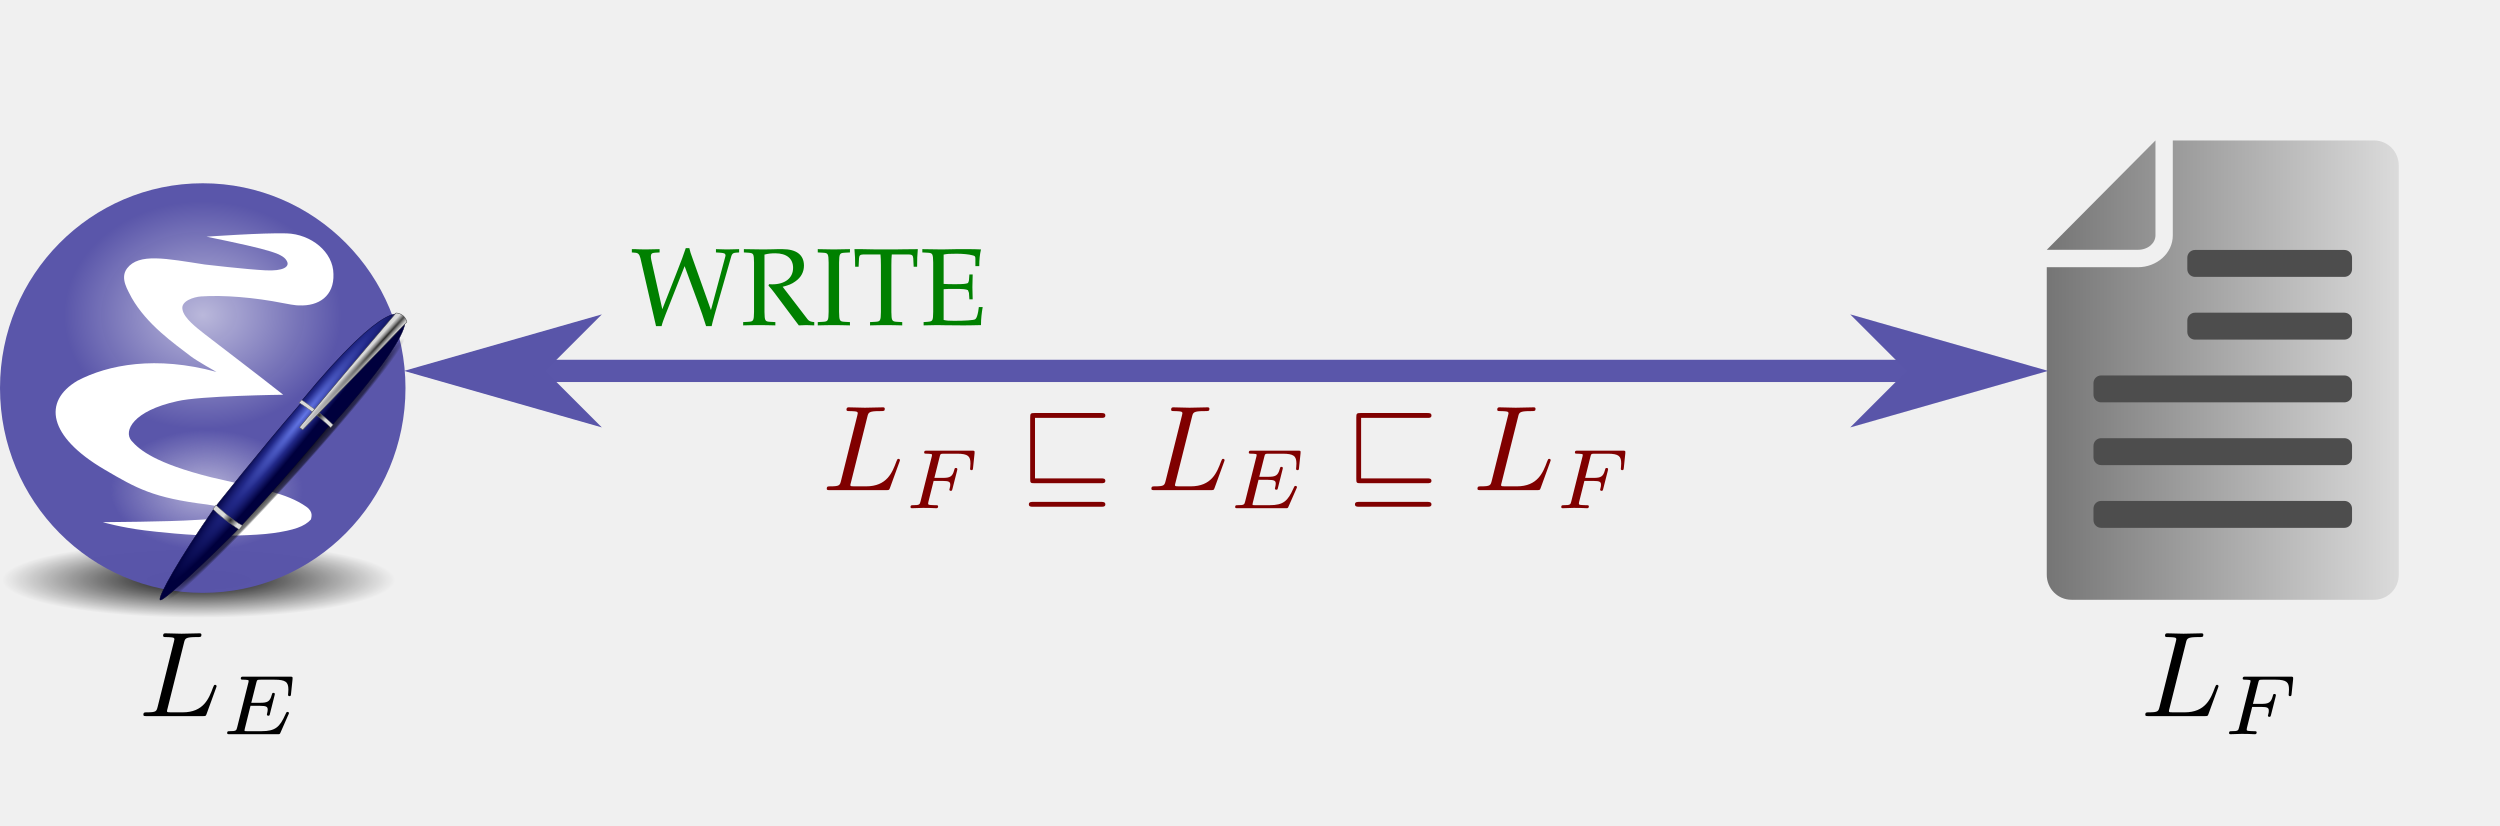
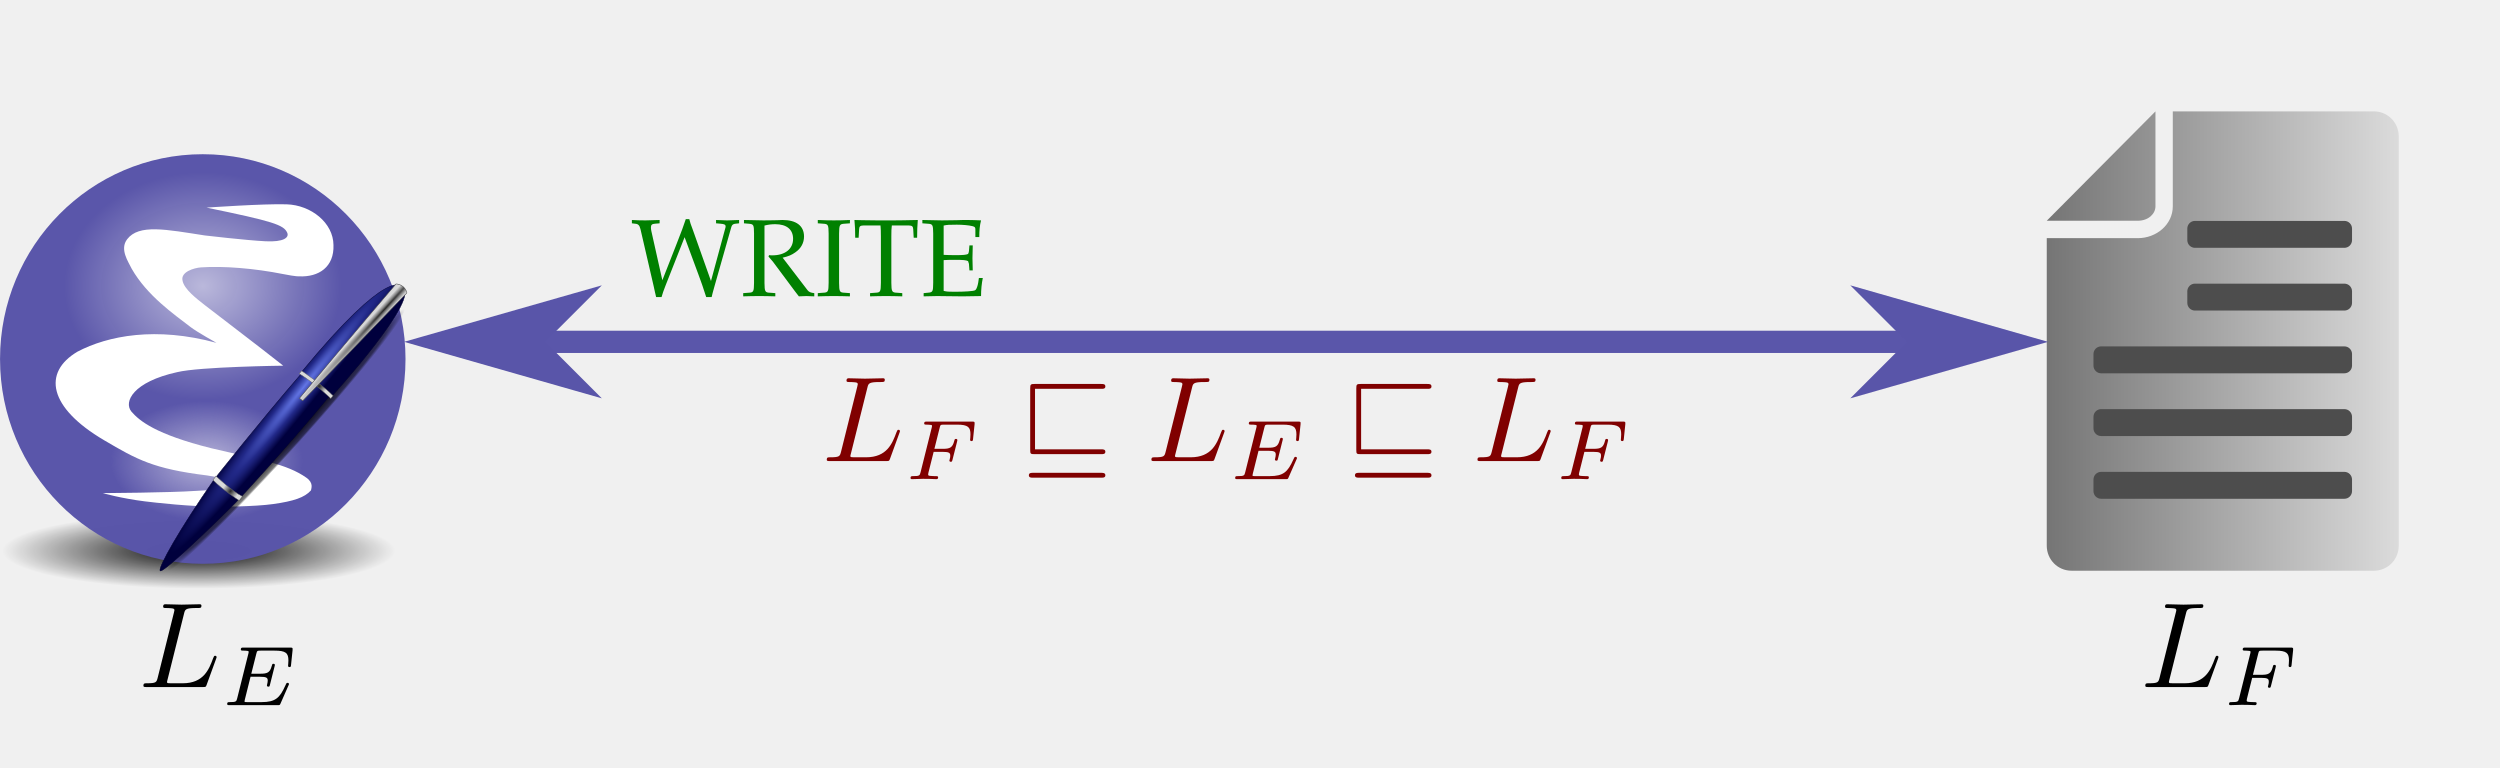
- <svg xmlns="http://www.w3.org/2000/svg" xmlns:xlink="http://www.w3.org/1999/xlink" width="273.115" height="90.21" preserveAspectRatio="xMinYMin meet" viewBox="0 0 273.021 90.198" id="svg2" version="1.1">
+ <svg xmlns="http://www.w3.org/2000/svg" xmlns:xlink="http://www.w3.org/1999/xlink" width="400.12" height="122.875" preserveAspectRatio="xMinYMin meet" viewBox="0 0 399.982 122.859" id="svg2" version="1.1">
  <defs id="defs4">
    <marker orient="auto" refY="0" refX="0" id="Arrow2Mstart" style="overflow:visible">
      <path id="path4274" style="font-size:12px;fill-rule:evenodd;stroke-width:0.625;stroke-linejoin:round" d="M 8.719,4.034 -2.207,0.016 8.719,-4.002 c -1.745,2.372 -1.735,5.617 -6e-7,8.035 z" transform="scale(0.6,0.6)" />
    </marker>
    <marker orient="auto" refY="0" refX="0" id="Arrow1Lstart" style="overflow:visible">
      <path id="path4250" d="M 0,0 5,-5 -12.5,0 5,5 0,0 z" style="fill-rule:evenodd;stroke:#000000;stroke-width:1pt;marker-start:none" transform="matrix(0.8,0,0,0.8,10,0)" />
    </marker>
    <marker orient="auto" refY="0" refX="0" id="Arrow1Mstart" style="overflow:visible">
      <path id="path4256" d="M 0,0 5,-5 -12.5,0 5,5 0,0 z" style="fill-rule:evenodd;stroke:#000000;stroke-width:1pt;marker-start:none" transform="matrix(0.4,0,0,0.4,4,0)" />
    </marker>
    <marker orient="auto" refY="0" refX="0" id="Arrow1Mend" style="overflow:visible">
      <path id="path4259" d="M 0,0 5,-5 -12.5,0 5,5 0,0 z" style="fill-rule:evenodd;stroke:#000000;stroke-width:1pt;marker-start:none" transform="matrix(-0.4,0,0,-0.4,-4,0)" />
    </marker>
    <marker orient="auto" refY="0" refX="0" id="Arrow1Lend" style="overflow:visible">
      <path id="path4253" d="M 0,0 5,-5 -12.5,0 5,5 0,0 z" style="fill-rule:evenodd;stroke:#000000;stroke-width:1pt;marker-start:none" transform="matrix(-0.8,0,0,-0.8,-10,0)" />
    </marker>
    <radialGradient gradientTransform="matrix(-0.1008165,-0.08087232,1.074531,-1.339525,13.84329,784.7929)" gradientUnits="userSpaceOnUse" xlink:href="#linearGradient3294" id="radialGradient3300" fy="356.623" fx="425.51" r="143.342" cy="356.623" cx="425.51" />
    <radialGradient gradientTransform="matrix(-1.249757,1.37983,-0.09628946,-0.07297448,674.3826,-70.59068)" gradientUnits="userSpaceOnUse" xlink:href="#linearGradient3284" id="radialGradient3290" fy="-158.178" fx="284.467" r="110.297" cy="-158.178" cx="284.467" />
    <radialGradient gradientTransform="matrix(-0.1339874,-0.1146812,0.3079048,-0.3597394,444.2359,395.0385)" gradientUnits="userSpaceOnUse" xlink:href="#linearGradient3274" id="radialGradient3280" fy="223.555" fx="510.585" r="132.283" cy="223.555" cx="510.585" />
    <radialGradient gradientTransform="matrix(0.4055116,-0.03344012,0.1034174,4.398869,177.2325,-1191.665)" gradientUnits="userSpaceOnUse" xlink:href="#linearGradient3262" id="radialGradient3268" fy="357.336" fx="354.517" r="33.712" cy="357.336" cx="354.517" />
    <radialGradient gradientTransform="matrix(-0.06556501,-0.05972176,1.687102,-1.85217,171.9077,540.5147)" gradientUnits="userSpaceOnUse" xlink:href="#linearGradient3242" id="radialGradient3248" fy="181.19" fx="418.456" r="63.069" cy="181.19" cx="418.456" />
    <radialGradient gradientTransform="matrix(0.414705,0.3300575,-0.5059004,0.6356454,448.4101,-65.39807)" gradientUnits="userSpaceOnUse" xlink:href="#linearGradient3202" id="radialGradient3238" fy="382.148" fx="283.507" r="17.677" cy="382.148" cx="283.507" />
    <radialGradient gradientTransform="matrix(0.414705,0.3300575,-0.5059004,0.6356454,346.9531,49.47959)" gradientUnits="userSpaceOnUse" xlink:href="#linearGradient3202" id="radialGradient3210" fy="390.452" fx="289.441" r="17.677" cy="390.452" cx="289.441" />
    <radialGradient gradientTransform="matrix(1,0,0,0.9121621,0,32.65495)" gradientUnits="userSpaceOnUse" xlink:href="#linearGradient4966" id="radialGradient4972" fy="371.764" fx="299.701" r="76.696" cy="371.764" cx="299.701" />
    <radialGradient gradientTransform="matrix(1,0,0,0.1854103,0,383.8849)" gradientUnits="userSpaceOnUse" xlink:href="#linearGradient4938" id="radialGradient4944" fy="471.262" fx="233.888" r="170.494" cy="471.262" cx="233.888" />
    <radialGradient gradientTransform="matrix(0.6817439,0,0,0.5905355,-3.852371,-28.93527)" gradientUnits="userSpaceOnUse" xlink:href="#linearGradient4898" id="radialGradient4892" fy="-108.969" fx="20.952" r="266.765" cy="-108.969" cx="20.952" />
    <linearGradient id="linearGradient4876">
      <stop offset="0" style="stop-color:#d3d2e8;stop-opacity:1" id="stop4878" />
      <stop offset="1" style="stop-color:#5955a9;stop-opacity:0.992" id="stop4880" />
    </linearGradient>
    <linearGradient id="linearGradient4898">
      <stop offset="0" style="stop-color:#bab8db;stop-opacity:1" id="stop4900" />
      <stop offset="1" style="stop-color:#5955a9;stop-opacity:0.992" id="stop4902" />
    </linearGradient>
    <linearGradient id="linearGradient4938">
      <stop offset="0" style="stop-color:#000000;stop-opacity:1" id="stop4940" />
      <stop offset="1" style="stop-color:#000000;stop-opacity:0" id="stop4942" />
    </linearGradient>
    <linearGradient id="linearGradient4966">
      <stop offset="0" style="stop-color:#b6b3d8;stop-opacity:1" id="stop4968" />
      <stop offset="1" style="stop-color:#b6b3d8;stop-opacity:0" id="stop4970" />
    </linearGradient>
    <linearGradient id="linearGradient3202">
      <stop offset="0" style="stop-color:#2b2b2b;stop-opacity:1" id="stop3204" />
      <stop offset="0.5" style="stop-color:#828383;stop-opacity:1" id="stop3250" />
      <stop offset="1" style="stop-color:#dadbdb;stop-opacity:1" id="stop3206" />
    </linearGradient>
    <linearGradient id="linearGradient3242">
      <stop offset="0" style="stop-color:#282828;stop-opacity:1" id="stop3244" />
      <stop offset="0.393" style="stop-color:#808080;stop-opacity:1" id="stop3252" />
      <stop offset="1" style="stop-color:#d9d9d9;stop-opacity:1" id="stop3246" />
    </linearGradient>
    <linearGradient id="linearGradient3262">
      <stop offset="0" style="stop-color:#000000;stop-opacity:1" id="stop3264" />
      <stop offset="1" style="stop-color:#000000;stop-opacity:0" id="stop3266" />
    </linearGradient>
    <linearGradient id="linearGradient3274">
      <stop offset="0" style="stop-color:#000000;stop-opacity:1" id="stop3276" />
      <stop offset="1" style="stop-color:#000000;stop-opacity:0" id="stop3278" />
    </linearGradient>
    <linearGradient id="linearGradient3284">
      <stop offset="0" style="stop-color:#000000;stop-opacity:1" id="stop3286" />
      <stop offset="0.848" style="stop-color:#000000;stop-opacity:0.498" id="stop3292" />
      <stop offset="1" style="stop-color:#000000;stop-opacity:0" id="stop3288" />
    </linearGradient>
    <linearGradient id="linearGradient3294">
      <stop offset="0" style="stop-color:#6376e6;stop-opacity:1" id="stop3296" />
      <stop offset="0.501" style="stop-color:#222989;stop-opacity:1" id="stop3302" />
      <stop offset="1" style="stop-color:#00003d;stop-opacity:1" id="stop3298" />
    </linearGradient>
    <linearGradient id="grey_gradient" gradientTransform="scale(0.8774578,1.139656)" x1="26.639" y1="9.859" x2="119.237" y2="9.859" gradientUnits="userSpaceOnUse">
      <stop offset="0" style="stop-color:#dbdbdb;stop-opacity:1" id="stop3630-72-7" />
      <stop offset="1" style="stop-color:#757575;stop-opacity:1" id="stop3632-7-2" />
    </linearGradient>
    <marker orient="auto" refY="0" refX="0" id="Arrow1MendE" style="overflow:visible">
      <path id="path5117" d="M 0,0 5,-5 -12.5,0 5,5 0,0 z" style="fill:#008000;fill-rule:evenodd;stroke:#008000;stroke-width:1pt;marker-start:none" transform="matrix(-0.4,0,0,-0.4,-4,0)" />
    </marker>
    <marker orient="auto" refY="0" refX="0" id="Arrow1MendE2" style="overflow:visible">
      <path id="path5331" d="M 0,0 5,-5 -12.5,0 5,5 0,0 z" style="fill:#5955a9;fill-rule:evenodd;stroke:#5955a9;stroke-width:1pt;marker-start:none" transform="matrix(-0.4,0,0,-0.4,-4,0)" />
    </marker>
    <marker orient="auto" refY="0" refX="0" id="Arrow1Mstartx" style="overflow:visible">
      <path id="path7862" d="M 0,0 5,-5 -12.5,0 5,5 0,0 z" style="fill:#5955a9;fill-rule:evenodd;stroke:#5955a9;stroke-width:1pt;marker-start:none" transform="matrix(0.4,0,0,0.4,4,0)" />
    </marker>
    <marker orient="auto" refY="0" refX="0" id="Arrow1Mstartm" style="overflow:visible">
      <path id="path7865" d="M 0,0 5,-5 -12.5,0 5,5 0,0 z" style="fill:#5955a9;fill-rule:evenodd;stroke:#5955a9;stroke-width:1pt;marker-start:none" transform="matrix(0.4,0,0,0.4,4,0)" />
    </marker>
    <marker orient="auto" refY="0" refX="0" id="Arrow1Mstartx0" style="overflow:visible">
      <path id="path4202" d="M 0,0 5,-5 -12.5,0 5,5 0,0 z" style="fill:#5955a9;fill-rule:evenodd;stroke:#5955a9;stroke-width:1pt;marker-start:none" transform="matrix(0.4,0,0,0.4,4,0)" />
    </marker>
    <marker orient="auto" refY="0" refX="0" id="Arrow1Mendj" style="overflow:visible">
      <path id="path4205" d="M 0,0 5,-5 -12.5,0 5,5 0,0 z" style="fill:#5955a9;fill-rule:evenodd;stroke:#5955a9;stroke-width:1pt;marker-start:none" transform="matrix(-0.4,0,0,-0.4,-4,0)" />
    </marker>
+     <linearGradient xlink:href="#grey_gradient" id="linearGradient3503" gradientUnits="userSpaceOnUse" gradientTransform="scale(0.8774578,1.139656)" x1="26.639" y1="9.859" x2="119.237" y2="9.859" />
  </defs>
-   <g id="layer1" transform="translate(-71.07711,-341.8482)">
-     <g id="g3205" transform="matrix(0.09375,0,0,0.09375,71.00046,361.7996)">
+   <g id="layer1" transform="translate(-71.07214,-309.2047)">
+     <g id="g3205" transform="matrix(0.1373441,0,0,0.1373441,70.96482,333.7841)">
      <path style="fill:url(#radialGradient4944);fill-opacity:1;stroke:#7b0000;stroke-width:0;stroke-miterlimit:4;stroke-opacity:1;stroke-dasharray:none" id="path4912" transform="matrix(1.343465,0,0,1.393443,-81.88687,-193.706)" d="m 404.382,471.262 c 0.019,17.461 -76.319,31.618 -170.494,31.618 -94.175,0 -170.513,-14.157 -170.494,-31.618 -0.019,-17.461 76.319,-31.618 170.494,-31.618 94.175,0 170.513,14.157 170.494,31.618 z" />
      <path style="fill:url(#radialGradient4892);fill-opacity:1;stroke:#7b0000;stroke-width:0;stroke-miterlimit:4;stroke-opacity:1;stroke-dasharray:none" id="path4864" transform="matrix(0.8855031,0,0,0.8392166,227.8022,232.6491)" d="m 277.197,7.985 c 0,157.045 -119.435,284.354 -266.765,284.354 -147.33,0 -266.765,-127.31 -266.765,-284.354 0,-157.045 119.435,-284.354 266.765,-284.354 147.33,0 266.765,127.31 266.765,284.354 z" />
      <path style="fill:url(#radialGradient4972);fill-opacity:1;stroke:#7b0000;stroke-width:0;stroke-miterlimit:4;stroke-opacity:1;stroke-dasharray:none" id="path4946" transform="matrix(1.459459,0,0,1,-195.7411,-13.47368)" d="m 376.398,371.764 c 0.012,38.645 -34.33,69.979 -76.696,69.979 -42.367,0 -76.708,-31.334 -76.696,-69.979 -0.012,-38.645 34.33,-69.979 76.696,-69.979 42.367,0 76.708,31.334 76.696,69.979 l 0,0 z" />
      <path style="fill:#ffffff;fill-opacity:1;fill-rule:evenodd;stroke:#000000;stroke-width:0;stroke-linecap:butt;stroke-linejoin:miter;stroke-miterlimit:4;stroke-opacity:1;stroke-dasharray:none" id="path4839" d="m 120.527,395.602 c 0,0 21.008,6.1 48.972,9.587 11.325,1.412 54.413,6.348 87.449,6.219 0,0 40.236,0.046 62.445,-3.109 23.239,-3.301 36.405,-7.514 43.732,-15.922 0.191,-2.005 3.537,-8.539 -5.497,-14.841 -23.094,-16.111 -52.95,-20.52 -110.941,-34.292 -64.127,-16.123 -83.291,-31.561 -92.865,-42.735 -9.077,-11.198 1.704,-34.454 53.377,-45.862 26.162,-6.367 123.603,-7.536 123.603,-7.536 -27.955,-22.195 -80.438,-61.931 -91.165,-70.381 -9.409,-7.411 -24.57,-18.785 -26.2,-28.948 -2.199,-9.894 13.375,-14.657 21.62,-15.207 26.567,-1.832 62.844,1.283 95.09,7.695 16.209,3.223 19.055,2.748 19.055,2.748 23.085,1.099 41.041,-10.993 40.125,-36.46 -0.183,-25.834 -26.012,-46.549 -54.599,-47.453 -26.92,-0.852 -93.258,3.848 -93.258,3.848 77.318,15.94 89.958,20.008 93.991,29.315 2.382,5.497 -3.979,10.962 -25.284,9.894 -23.195,-1.162 -70.722,-6.779 -70.722,-6.779 -45.255,-6.962 -76.768,-13.558 -90.51,4.397 -8.977,11.73 1.283,26.017 5.313,34.445 17.955,31.33 49.004,52.825 68.707,67.974 7.413,5.7 30.048,18.322 30.048,18.322 -70.356,-19.238 -126.42,-8.428 -161.965,10.26 -40.858,24.185 -33.869,64.997 30.964,103.152 38.293,22.536 57.359,33.362 120.055,41.059 36.647,5.843 42.108,8.234 41.829,11.285 -0.392,4.295 -43.376,5.922 -55.19,6.737 -30.057,2.073 -107.789,2.591 -108.178,2.591 z" />
      <rect style="fill:none;display:none" id="rect4772" y="0.201" x="0.171" height="512" width="512" />
      <g style="display:none" id="g4788">
        <g style="display:inline" id="g4790" />
      </g>
      <g style="display:none" id="g4806">
        <g style="display:inline" id="g4808">
          <path style="fill:#050505;display:none" id="path4810" d="m 349.098,256.651 c -0.265,-0.254 37.637,27.605 39.421,25.012 6.362,-9.252 82.046,-93.137 84.784,-116.236 0.242,-2.003 -0.516,-4.096 -0.516,-4.096 0,0 -1.19,-0.144 -6.325,-4.314 -2.692,-2.192 -5.483,-4.581 -5.483,-4.581 -16.054,0.998 -57.885,41.559 -111.062,103.568" />
        </g>
      </g>
      <g style="stroke:none" id="g4796">
        <g style="stroke:none" id="g4800" />
      </g>
      <g id="g4820">
        <path style="fill:#4d4d4d" id="path4824" d="m 279.476,404.243 c -0.007,-0.004 -7.446,-4.112 -16.804,-11.401 l 0,0 c -8.082,-6.285 -13.538,-12.214 -13.544,-12.22 l 0,0 -0.122,-0.133 3.646,-4.669 0.157,-0.205 0.169,0.197 c 0.017,0.01 5.4,6.295 13.725,12.78 l 0,0 c 7.913,6.157 16.594,10.586 16.612,10.595 l 0,0 0.229,0.117 -3.911,5.026 -0.157,-0.087 0,0 z m -16.542,-11.737 c 8.545,6.656 15.469,10.644 16.589,11.275 l 0,0 3.372,-4.334 c -1.423,-0.743 -9.253,-4.919 -16.453,-10.521 l 0,0 c -7.504,-5.845 -12.637,-11.533 -13.614,-12.645 l 0,0 -3.264,4.184 c 0.849,0.905 6.01,6.32 13.37,12.041 l 0,0 z" />
      </g>
      <g id="g4774" />
      <rect style="fill:url(#radialGradient3290);fill-opacity:1;stroke:#4a4a4a;stroke-width:0;stroke-miterlimit:4;stroke-opacity:1;stroke-dasharray:none" id="rect3282" y="112.053" x="129.889" height="389.888" width="378.895" />
      <path style="fill:url(#radialGradient3300);fill-opacity:1;fill-rule:evenodd;stroke:#000030;stroke-width:0.5;stroke-linecap:butt;stroke-linejoin:miter;stroke-miterlimit:4;stroke-opacity:1;stroke-dasharray:none" id="path3254" d="m 279.419,402.429 c 0,0 53.227,-57.104 105.326,-119.984 l 2.276,0.703 c 0,0 108.049,-118.413 81.619,-128 0,0 -13.215,-26.17 -116.858,99.757 l -0.199,1.89 c -47.82,55.149 -100.953,122.39 -100.953,122.39 -41.041,58.996 -65.409,102.602 -63.393,106.816 2.74,5.728 92.342,-82.998 92.183,-83.572 z" />
      <path style="fill:url(#radialGradient3210);fill-opacity:1;fill-rule:evenodd;stroke:#606060;stroke-width:0.5;stroke-linecap:butt;stroke-linejoin:miter;stroke-miterlimit:4;stroke-opacity:1;stroke-dasharray:none" id="path2430" d="m 248.889,380.284 c 11.634,11.909 30.597,24.002 30.597,24.002 l 3.756,-4.764 c -12.868,-6.725 -30.781,-23.818 -30.781,-23.818 l -3.573,4.58 z" />
      <path style="fill:url(#radialGradient3238);fill-opacity:1;fill-rule:evenodd;stroke:#606060;stroke-width:0.5;stroke-linecap:butt;stroke-linejoin:miter;stroke-miterlimit:4;stroke-opacity:1;stroke-dasharray:none" id="path3236" d="m 349.522,256.429 c 20.52,13.1 36.644,28.948 36.644,28.948 l 2.748,-3.206 C 377.969,270.59 352.228,253.071 352.228,253.071 l -2.706,3.358 z" />
      <path style="fill:url(#radialGradient3248);fill-opacity:1;fill-rule:evenodd;stroke:#4a4a4a;stroke-width:0.6;stroke-linecap:butt;stroke-linejoin:miter;stroke-miterlimit:4;stroke-opacity:1;stroke-dasharray:none" id="path3240" d="m 462.247,151.811 c 10.81,0.916 12.642,10.443 12.642,10.443 -49.286,51.301 -121.474,125.871 -121.474,125.871 l -3.664,-3.115 C 413.327,208.792 462.247,151.811 462.247,151.811" />
    </g>
-     <g id="g3298" transform="matrix(-0.4732143,0,0,0.4754464,344.1579,351.847)">
+     <g id="g3298" transform="matrix(-0.6932605,0,0,0.6965306,471.1413,319.2034)">
      <rect style="opacity:0;color:#000000;fill:url(#linearGradient2855-7);fill-opacity:1;fill-rule:nonzero;stroke:none;stroke-width:0.964;marker:none;visibility:visible;display:inline;overflow:visible;enable-background:accumulate" id="rect3872" y="0" x="0" ry="0" rx="0" height="128" width="128" />
-       <path style="color:#000000;fill:url(#grey_gradient);fill-opacity:1;fill-rule:nonzero;stroke:none;stroke-width:0.964;marker:none;visibility:visible;display:inline;overflow:visible;enable-background:accumulate" id="rect3034" d="m 29.094,11.236 c -3.184,0 -5.719,2.566 -5.719,5.75 l 0,94.029 c 0,3.184 2.535,5.75 5.719,5.75 l 69.812,0 c 3.184,0 5.719,-2.566 5.719,-5.75 l 0,-70.654 -21.031,0 c -4.306,0 -8.062,-3.141 -8.062,-7.312 l 0,-21.812 z m 50.438,0 0,21.812 c 0,1.714 1.632,3.312 4.062,3.312 l 21.031,0 z" />
+       <path style="color:#000000;fill:url(#linearGradient3503);fill-opacity:1;fill-rule:nonzero;stroke:none;stroke-width:0.964;marker:none;visibility:visible;display:inline;overflow:visible;enable-background:accumulate" id="rect3034" d="m 29.094,11.236 c -3.184,0 -5.719,2.566 -5.719,5.75 l 0,94.029 c 0,3.184 2.535,5.75 5.719,5.75 l 69.812,0 c 3.184,0 5.719,-2.566 5.719,-5.75 l 0,-70.654 -21.031,0 c -4.306,0 -8.062,-3.141 -8.062,-7.312 l 0,-21.812 z m 50.438,0 0,21.812 c 0,1.714 1.632,3.312 4.062,3.312 l 21.031,0 z" />
      <rect style="color:#000000;fill:#4d4d4d;fill-opacity:1;fill-rule:nonzero;stroke:none;stroke-width:0.964;marker:none;visibility:visible;display:inline;overflow:visible;enable-background:accumulate" id="rect2987" y="36.397" x="34.157" ry="1.767" rx="1.767" height="6.185" width="38.026" />
      <rect style="color:#000000;fill:#4d4d4d;fill-opacity:1;fill-rule:nonzero;stroke:none;stroke-width:0.964;marker:none;visibility:visible;display:inline;overflow:visible;enable-background:accumulate" id="rect2999" y="65.226" x="34.157" ry="1.767" rx="1.767" height="6.185" width="59.686" />
      <rect style="color:#000000;fill:#4d4d4d;fill-opacity:1;fill-rule:nonzero;stroke:none;stroke-width:0.964;marker:none;visibility:visible;display:inline;overflow:visible;enable-background:accumulate" id="rect3001" y="50.811" x="34.157" ry="1.767" rx="1.767" height="6.185" width="38.026" />
      <rect style="color:#000000;fill:#4d4d4d;fill-opacity:1;fill-rule:nonzero;stroke:none;stroke-width:0.964;marker:none;visibility:visible;display:inline;overflow:visible;enable-background:accumulate" id="rect3003" y="79.64" x="34.157" ry="1.767" rx="1.767" height="6.185" width="59.686" />
      <rect style="color:#000000;fill:#4d4d4d;fill-opacity:1;fill-rule:nonzero;stroke:none;stroke-width:0.964;marker:none;visibility:visible;display:inline;overflow:visible;enable-background:accumulate" id="rect3005" y="94.054" x="34.157" ry="1.767" rx="1.767" height="6.185" width="59.686" />
    </g>
-     <path style="fill:#5955a9;fill-opacity:0.992;stroke:#5955a9;stroke-width:2.432;stroke-linecap:butt;stroke-linejoin:miter;stroke-miterlimit:4;stroke-opacity:0.992;stroke-dasharray:none;marker-start:url(#Arrow1Mstartx0);marker-mid:none;marker-end:url(#Arrow1Mendj)" d="m 120,382.362 170,0" id="path4691" />
-     <g id="g3215" transform="matrix(0.25,0,0,0.25,11.6737,330.6994)">
+     <path style="fill:#5955a9;fill-opacity:0.992;stroke:#5955a9;stroke-width:3.562;stroke-linecap:butt;stroke-linejoin:miter;stroke-miterlimit:4;stroke-opacity:0.992;stroke-dasharray:none;marker-start:url(#Arrow1Mstartx0);marker-mid:none;marker-end:url(#Arrow1Mendj)" d="m 142.749,363.908 249.051,0" id="path4691" />
+     <g id="g3215" transform="matrix(0.3662508,0,0,0.3662508,-15.94908,288.2222)">
      <g word-spacing="normal" letter-spacing="normal" font-size-adjust="none" font-stretch="normal" font-weight="normal" font-variant="normal" font-style="normal" stroke-miterlimit="10.433" xml:space="preserve" transform="matrix(1.062992,0,0,-1.062992,-186.0236,789.2717)" id="content" style="font-style:normal;font-variant:normal;font-weight:normal;font-stretch:normal;letter-spacing:normal;word-spacing:normal;text-anchor:start;fill:none;stroke:#000000;stroke-linecap:butt;stroke-linejoin:miter;stroke-miterlimit:10.433;stroke-opacity:1;stroke-dasharray:none;stroke-dashoffset:0">
        <path id="path3218" d="m 474.16,436.34 0.04,0.16 0.04,0.16 0.04,0.15 0.04,0.15 0.04,0.13 0.05,0.13 0.05,0.13 0.05,0.11 0.06,0.12 0.06,0.1 0.08,0.1 0.08,0.09 0.09,0.09 0.1,0.08 0.11,0.08 0.12,0.07 0.13,0.06 0.15,0.06 0.16,0.06 0.18,0.05 0.09,0.02 0.1,0.02 0.1,0.02 0.11,0.02 0.11,0.02 0.11,0.02 0.12,0.02 0.13,0.01 0.13,0.01 0.14,0.02 0.14,0.01 0.14,0.01 0.15,0.01 0.16,0.01 0.16,0.01 0.17,0.01 0.17,0 0.18,0.01 0.18,0 0.19,0.01 0.2,0 0.2,0 0.21,0 0.22,0 c 1.49,0 1.89,0 1.89,0.96 0,0.59 -0.54,0.59 -0.79,0.59 -1.66,0 -5.74,-0.16 -7.38,-0.16 -1.5,0 -5.14,0.16 -6.62,0.16 -0.36,0 -0.96,0 -0.96,-1 0,-0.55 0.46,-0.55 1.39,-0.55 0.11,0 1.05,0 1.91,-0.09 0.89,-0.11 1.34,-0.16 1.34,-0.8 0,-0.2 -0.06,-0.36 -0.2,-0.95 l -6.67,-26.75 c -0.5,-1.95 -0.61,-2.34 -4.55,-2.34 -0.84,0 -1.34,0 -1.34,-1 0,-0.55 0.45,-0.55 1.34,-0.55 h 23.08 c 1.19,0 1.23,0 1.55,0.84 l 3.92,10.77 c 0.2,0.55 0.2,0.64 0.2,0.7 0,0.19 -0.14,0.55 -0.59,0.55 -0.46,0 -0.5,-0.25 -0.85,-1.05 -1.7,-4.59 -3.89,-10.26 -12.51,-10.26 h -4.67 c -0.71,0 -0.8,0 -1.1,0.04 -0.5,0.05 -0.65,0.1 -0.65,0.5 0,0.14 0,0.25 0.25,1.14 z" style="fill:#000000;stroke-width:0" />
        <path id="path3220" d="m 517.07,406.81 0.01,0.02 0.01,0.02 0.01,0.02 0.01,0.02 0.01,0.02 0.01,0.02 0.01,0.02 0.01,0.01 0,0.02 0.01,0.02 0.02,0.03 0.01,0.03 0.01,0.03 0.01,0.03 0.01,0.03 0.01,0.02 0.01,0.03 0.01,0.02 0,0.02 0.01,0.02 0.01,0.02 0,0.02 0,0.01 0.01,0.02 0,0.01 0,0.01 0.01,0.02 0,0.01 0,0.01 0,0.01 0,0 0,0.01 0,0.01 0,0 0,0.01 0,0 0,0 c 0,0.22 -0.14,0.5 -0.59,0.5 -0.08,0 -0.25,0 -0.39,-0.14 -0.06,-0.08 -0.11,-0.11 -0.52,-1.01 -2.26,-5.02 -4.04,-6.77 -9.73,-6.77 h -5.92 c -1.08,0 -1.11,0.05 -1.11,0.36 0,0.03 0,0.2 0.14,0.72 l 2.33,9.34 h 3.9 c 2.75,0 3.17,-0.45 3.17,-1.61 0,-0.37 -0.11,-0.96 -0.25,-1.56 -0.09,-0.31 -0.09,-0.34 -0.09,-0.42 0,-0.06 0.03,-0.48 0.59,-0.48 0.49,0 0.52,0.17 0.66,0.76 l 1.92,7.64 c 0.1,0.41 0.1,0.49 0.1,0.52 0,0.34 -0.27,0.48 -0.6,0.48 -0.45,0 -0.48,-0.17 -0.69,-0.9 -0.73,-2.72 -1.78,-3.18 -4.73,-3.18 h -3.67 l 2.09,8.3 c 0.28,1.08 0.31,1.19 1.78,1.19 h 5.68 c 4.57,0 5.71,-0.94 5.71,-4.05 0,-0.91 -0.14,-1.95 -0.14,-2.12 0,-0.29 0.11,-0.6 0.6,-0.6 0.53,0 0.56,0.31 0.62,0.91 l 0.63,6.06 c 0.11,1.05 -0.13,1.05 -1,1.05 h -19.17 c -0.69,0 -1.11,0 -1.11,-0.77 0,-0.48 0.37,-0.48 1.15,-0.48 0.55,0 0.69,0 1.31,-0.08 0.71,-0.06 0.77,-0.13 0.77,-0.48 0,-0.24 -0.09,-0.6 -0.14,-0.77 l -4.56,-18.22 c -0.35,-1.36 -0.38,-1.61 -3.1,-1.61 -0.62,0 -1.04,0 -1.04,-0.76 0,-0.49 0.42,-0.49 1.04,-0.49 h 19.69 c 0.86,0 0.91,0 1.19,0.63 z" style="fill:#000000;stroke-width:0" />
      </g>
    </g>
    <flowRoot xml:space="preserve" id="flowRoot3342" style="font-size:12px;font-style:normal;font-variant:normal;font-weight:500;font-stretch:normal;text-align:center;line-height:125%;letter-spacing:0px;word-spacing:0px;text-anchor:middle;fill:#000000;fill-opacity:1;stroke:none;font-family:URW Palladio L;-inkscape-font-specification:URW Palladio L Medium">
      <flowRegion id="flowRegion3344">
        <rect id="rect3346" width="56.922" height="24.749" x="6.718" y="132.447" />
      </flowRegion>
      <flowPara id="flowPara3348" />
    </flowRoot>
-     <g transform="matrix(0.25,0,0,0.25,230.3458,330.6994)" id="g3474">
+     <g transform="matrix(0.3662508,0,0,0.3662508,304.4063,288.2222)" id="g3474">
      <g style="font-style:normal;font-variant:normal;font-weight:normal;font-stretch:normal;letter-spacing:normal;word-spacing:normal;text-anchor:start;fill:none;stroke:#000000;stroke-linecap:butt;stroke-linejoin:miter;stroke-miterlimit:10.433;stroke-opacity:1;stroke-dasharray:none;stroke-dashoffset:0" id="g3476" transform="matrix(1.062992,0,0,-1.062992,-186.0236,789.2717)" xml:space="preserve" stroke-miterlimit="10.433" font-style="normal" font-variant="normal" font-weight="normal" font-stretch="normal" font-size-adjust="none" letter-spacing="normal" word-spacing="normal">
        <path style="fill:#000000;stroke-width:0" d="m 474.16,436.34 0.04,0.16 0.04,0.16 0.04,0.15 0.04,0.15 0.04,0.13 0.05,0.13 0.05,0.13 0.05,0.11 0.06,0.12 0.06,0.1 0.08,0.1 0.08,0.09 0.09,0.09 0.1,0.08 0.11,0.08 0.12,0.07 0.13,0.06 0.15,0.06 0.16,0.06 0.18,0.05 0.09,0.02 0.1,0.02 0.1,0.02 0.11,0.02 0.11,0.02 0.11,0.02 0.12,0.02 0.13,0.01 0.13,0.01 0.14,0.02 0.14,0.01 0.14,0.01 0.15,0.01 0.16,0.01 0.16,0.01 0.17,0.01 0.17,0 0.18,0.01 0.18,0 0.19,0.01 0.2,0 0.2,0 0.21,0 0.22,0 c 1.49,0 1.89,0 1.89,0.96 0,0.59 -0.54,0.59 -0.79,0.59 -1.66,0 -5.74,-0.16 -7.38,-0.16 -1.5,0 -5.14,0.16 -6.62,0.16 -0.36,0 -0.96,0 -0.96,-1 0,-0.55 0.46,-0.55 1.39,-0.55 0.11,0 1.05,0 1.91,-0.09 0.89,-0.11 1.34,-0.16 1.34,-0.8 0,-0.2 -0.06,-0.36 -0.2,-0.95 l -6.67,-26.75 c -0.5,-1.95 -0.61,-2.34 -4.55,-2.34 -0.84,0 -1.34,0 -1.34,-1 0,-0.55 0.45,-0.55 1.34,-0.55 h 23.08 c 1.19,0 1.23,0 1.55,0.84 l 3.92,10.77 c 0.2,0.55 0.2,0.64 0.2,0.7 0,0.19 -0.14,0.55 -0.59,0.55 -0.46,0 -0.5,-0.25 -0.85,-1.05 -1.7,-4.59 -3.89,-10.26 -12.51,-10.26 h -4.67 c -0.71,0 -0.8,0 -1.1,0.04 -0.5,0.05 -0.65,0.1 -0.65,0.5 0,0.14 0,0.25 0.25,1.14 z" id="path3478" />
        <path style="fill:#000000;stroke-width:0" d="m 501.4,409.98 h 3.72 c 2.66,0 3.11,-0.42 3.11,-1.56 0,-0.53 0,-0.6 -0.25,-1.58 -0.06,-0.2 -0.11,-0.31 -0.11,-0.41 0,-0.36 0.25,-0.53 0.59,-0.53 0.46,0 0.5,0.17 0.68,0.8 l 1.87,7.39 c 0.03,0.11 0.14,0.62 0.14,0.7 0,0.35 -0.25,0.52 -0.59,0.52 -0.49,0 -0.52,-0.2 -0.69,-0.83 -0.7,-2.72 -1.72,-3.25 -4.67,-3.25 h -3.49 l 2.19,8.75 c 0.28,1.08 0.31,1.19 1.78,1.19 h 5.33 c 4.64,0 5.52,-1.11 5.52,-4.02 0,-1.14 -0.14,-1.87 -0.14,-2.15 0,-0.29 0.09,-0.6 0.59,-0.6 0.52,0 0.55,0.31 0.62,0.91 l 0.63,6.06 c 0.09,1.05 -0.14,1.05 -1.01,1.05 h -18.61 c -0.66,0 -1.11,0 -1.11,-0.77 0,-0.48 0.42,-0.48 1.11,-0.48 0.04,0 0.7,0 1.32,-0.08 0.74,-0.06 0.8,-0.13 0.8,-0.48 0,-0.24 -0.09,-0.6 -0.14,-0.77 l -4.56,-18.22 c -0.35,-1.36 -0.38,-1.61 -3.1,-1.61 -0.59,0 -1.04,0 -1.04,-0.73 0,-0.35 0.23,-0.52 0.56,-0.52 1,0 3.58,0.14 4.59,0.14 l 2.69,-0.03 c 0.91,0 1.88,-0.11 2.75,-0.11 0.23,0 0.77,0 0.77,0.77 0,0.48 -0.43,0.48 -1.22,0.48 -0.08,0 -0.94,0 -1.82,0.08 -0.73,0.06 -1.07,0.09 -1.07,0.59 0,0.14 0,0.24 0.09,0.63 z" id="path3480" />
      </g>
    </g>
-     <text id="text3105" y="377.362" x="140" style="font-size:12px;font-style:normal;font-variant:normal;font-weight:500;font-stretch:normal;text-align:start;line-height:125%;letter-spacing:0px;word-spacing:0px;text-anchor:start;fill:#008000;fill-opacity:1;stroke:none;font-family:URW Palladio L;-inkscape-font-specification:URW Palladio L Medium" xml:space="preserve">
-       <tspan y="377.362" x="140" id="tspan3107">WRITE</tspan>
+     <text id="text3105" y="356.583" x="172.049" style="font-size:17.58px;font-style:normal;font-variant:normal;font-weight:500;font-stretch:normal;text-align:start;line-height:125%;letter-spacing:0px;word-spacing:0px;text-anchor:start;fill:#008000;fill-opacity:1;stroke:none;font-family:URW Palladio L;-inkscape-font-specification:URW Palladio L Medium" xml:space="preserve">
+       <tspan y="356.583" x="172.049" id="tspan3107">WRITE</tspan>
    </text>
-     <g id="g3271" transform="matrix(0.25,0,0,0.25,86.3185,306.014)" style="fill:#800000;fill-opacity:1">
+     <g id="g3271" transform="matrix(0.3662508,0,0,0.3662508,93.4058,252.0579)" style="fill:#800000;fill-opacity:1">
      <g word-spacing="normal" letter-spacing="normal" font-size-adjust="none" font-stretch="normal" font-weight="normal" font-variant="normal" font-style="normal" stroke-miterlimit="10.433" xml:space="preserve" transform="matrix(1.062992,0,0,-1.062992,-186.0236,789.2717)" id="g3273" style="font-style:normal;font-variant:normal;font-weight:normal;font-stretch:normal;letter-spacing:normal;word-spacing:normal;text-anchor:start;fill:#800000;fill-opacity:1;stroke:#000000;stroke-linecap:butt;stroke-linejoin:miter;stroke-miterlimit:10.433;stroke-opacity:1;stroke-dasharray:none;stroke-dashoffset:0">
        <path id="path3275" d="m 474.16,436.34 0.04,0.16 0.04,0.16 0.04,0.15 0.04,0.15 0.04,0.13 0.05,0.13 0.05,0.13 0.05,0.11 0.06,0.12 0.06,0.1 0.08,0.1 0.08,0.09 0.09,0.09 0.1,0.08 0.11,0.08 0.12,0.07 0.13,0.06 0.15,0.06 0.16,0.06 0.18,0.05 0.09,0.02 0.1,0.02 0.1,0.02 0.11,0.02 0.11,0.02 0.11,0.02 0.12,0.02 0.13,0.01 0.13,0.01 0.14,0.02 0.14,0.01 0.14,0.01 0.15,0.01 0.16,0.01 0.16,0.01 0.17,0.01 0.17,0 0.18,0.01 0.18,0 0.19,0.01 0.2,0 0.2,0 0.21,0 0.22,0 c 1.49,0 1.89,0 1.89,0.96 0,0.59 -0.54,0.59 -0.79,0.59 -1.66,0 -5.74,-0.16 -7.38,-0.16 -1.5,0 -5.14,0.16 -6.62,0.16 -0.36,0 -0.96,0 -0.96,-1 0,-0.55 0.46,-0.55 1.39,-0.55 0.11,0 1.05,0 1.91,-0.09 0.89,-0.11 1.34,-0.16 1.34,-0.8 0,-0.2 -0.06,-0.36 -0.2,-0.95 l -6.67,-26.75 c -0.5,-1.95 -0.61,-2.34 -4.55,-2.34 -0.84,0 -1.34,0 -1.34,-1 0,-0.55 0.45,-0.55 1.34,-0.55 h 23.08 c 1.19,0 1.23,0 1.55,0.84 l 3.92,10.77 c 0.2,0.55 0.2,0.64 0.2,0.7 0,0.19 -0.14,0.55 -0.59,0.55 -0.46,0 -0.5,-0.25 -0.85,-1.05 -1.7,-4.59 -3.89,-10.26 -12.51,-10.26 h -4.67 c -0.71,0 -0.8,0 -1.1,0.04 -0.5,0.05 -0.65,0.1 -0.65,0.5 0,0.14 0,0.25 0.25,1.14 z" style="fill:#800000;fill-opacity:1;stroke-width:0" />
        <path id="path3277" d="m 501.4,409.98 h 3.72 c 2.66,0 3.11,-0.42 3.11,-1.56 0,-0.53 0,-0.6 -0.25,-1.58 -0.06,-0.2 -0.11,-0.31 -0.11,-0.41 0,-0.36 0.25,-0.53 0.59,-0.53 0.46,0 0.5,0.17 0.68,0.8 l 1.87,7.39 c 0.03,0.11 0.14,0.62 0.14,0.7 0,0.35 -0.25,0.52 -0.59,0.52 -0.49,0 -0.52,-0.2 -0.69,-0.83 -0.7,-2.72 -1.72,-3.25 -4.67,-3.25 h -3.49 l 2.19,8.75 c 0.28,1.08 0.31,1.19 1.78,1.19 h 5.33 c 4.64,0 5.52,-1.11 5.52,-4.02 0,-1.14 -0.14,-1.87 -0.14,-2.15 0,-0.29 0.09,-0.6 0.59,-0.6 0.52,0 0.55,0.31 0.62,0.91 l 0.63,6.06 c 0.09,1.05 -0.14,1.05 -1.01,1.05 h -18.61 c -0.66,0 -1.11,0 -1.11,-0.77 0,-0.48 0.42,-0.48 1.11,-0.48 0.04,0 0.7,0 1.32,-0.08 0.74,-0.06 0.8,-0.13 0.8,-0.48 0,-0.24 -0.09,-0.6 -0.14,-0.77 l -4.56,-18.22 c -0.35,-1.36 -0.38,-1.61 -3.1,-1.61 -0.59,0 -1.04,0 -1.04,-0.73 0,-0.35 0.23,-0.52 0.56,-0.52 1,0 3.58,0.14 4.59,0.14 l 2.69,-0.03 c 0.91,0 1.88,-0.11 2.75,-0.11 0.23,0 0.77,0 0.77,0.77 0,0.48 -0.43,0.48 -1.22,0.48 -0.08,0 -0.94,0 -1.82,0.08 -0.73,0.06 -1.07,0.09 -1.07,0.59 0,0.14 0,0.24 0.09,0.63 z" style="fill:#800000;fill-opacity:1;stroke-width:0" />
        <path id="path3279" d="m 570.23,435.89 0.16,0 0.15,0 0.16,0 0.08,0.01 0.08,0 0.07,0.01 0.08,0.01 0.07,0.01 0.07,0.01 0.07,0.01 0.07,0.02 0.06,0.02 0.07,0.02 0.06,0.03 0.06,0.02 0.05,0.04 0.06,0.03 0.04,0.04 0.05,0.04 0.04,0.05 0.04,0.05 0.02,0.03 0.02,0.02 0.01,0.03 0.02,0.03 0.01,0.03 0.01,0.04 0.02,0.03 0.01,0.04 0.01,0.03 0,0.04 0.01,0.04 0.01,0.04 0,0.04 0,0.05 0.01,0.04 0,0.05 c 0,1 -0.91,1 -1.75,1 h -27.35 c -1.61,0 -1.79,-0.21 -1.79,-1.8 v -25.25 c 0,-1.66 0.14,-1.8 1.73,-1.8 h 27.41 c 0.84,0 1.75,0 1.75,1 0,0.99 -0.96,0.99 -1.8,0.99 h -27.11 v 24.86 z" style="fill:#800000;fill-opacity:1;stroke-width:0" />
        <path id="path3281" d="m 570.23,399.37 0.16,0 0.15,0 0.16,0.01 0.08,0 0.08,0.01 0.07,0 0.08,0.01 0.07,0.01 0.07,0.01 0.07,0.02 0.07,0.01 0.06,0.02 0.07,0.03 0.06,0.02 0.06,0.03 0.05,0.03 0.06,0.04 0.04,0.03 0.05,0.05 0.04,0.04 0.04,0.05 0.02,0.03 0.02,0.03 0.01,0.03 0.02,0.03 0.01,0.03 0.01,0.03 0.02,0.04 0.01,0.03 0.01,0.04 0,0.04 0.01,0.03 0.01,0.04 0,0.05 0,0.04 0.01,0.04 0,0.05 c 0,1 -1.05,1 -1.8,1 h -27.86 c -0.8,0 -1.78,0 -1.78,-1 0,-1 0.89,-1 1.73,-1 z" style="fill:#800000;fill-opacity:1;stroke-width:0" />
        <path id="path3283" d="m 607.6,436.34 0.04,0.16 0.04,0.16 0.04,0.15 0.04,0.15 0.04,0.13 0.05,0.13 0.04,0.13 0.06,0.11 0.06,0.12 0.06,0.1 0.07,0.1 0.08,0.09 0.09,0.09 0.1,0.08 0.11,0.08 0.12,0.07 0.14,0.06 0.15,0.06 0.16,0.06 0.17,0.05 0.1,0.02 0.1,0.02 0.1,0.02 0.1,0.02 0.12,0.02 0.11,0.02 0.12,0.02 0.13,0.01 0.13,0.01 0.13,0.02 0.14,0.01 0.15,0.01 0.15,0.01 0.16,0.01 0.16,0.01 0.16,0.01 0.18,0 0.18,0.01 0.18,0 0.19,0.01 0.2,0 0.2,0 0.21,0 0.22,0 c 1.48,0 1.89,0 1.89,0.96 0,0.59 -0.55,0.59 -0.8,0.59 -1.65,0 -5.73,-0.16 -7.37,-0.16 -1.5,0 -5.14,0.16 -6.63,0.16 -0.36,0 -0.95,0 -0.95,-1 0,-0.55 0.45,-0.55 1.39,-0.55 0.11,0 1.05,0 1.91,-0.09 0.89,-0.11 1.34,-0.16 1.34,-0.8 0,-0.2 -0.06,-0.36 -0.2,-0.95 l -6.68,-26.75 c -0.5,-1.95 -0.6,-2.34 -4.54,-2.34 -0.84,0 -1.34,0 -1.34,-1 0,-0.55 0.45,-0.55 1.34,-0.55 h 23.08 c 1.18,0 1.23,0 1.54,0.84 l 3.92,10.77 c 0.21,0.55 0.21,0.64 0.21,0.7 0,0.19 -0.14,0.55 -0.59,0.55 -0.46,0 -0.5,-0.25 -0.85,-1.05 -1.7,-4.59 -3.89,-10.26 -12.52,-10.26 h -4.67 c -0.7,0 -0.79,0 -1.09,0.04 -0.5,0.05 -0.66,0.1 -0.66,0.5 0,0.14 0,0.25 0.25,1.14 z" style="fill:#800000;fill-opacity:1;stroke-width:0" />
        <path id="path3285" d="m 650.52,406.81 0.01,0.02 0.01,0.02 0.01,0.02 0,0.02 0.01,0.02 0.01,0.02 0.01,0.02 0.01,0.01 0.01,0.02 0,0.02 0.02,0.03 0.01,0.03 0.01,0.03 0.01,0.03 0.01,0.03 0.01,0.02 0.01,0.03 0.01,0.02 0.01,0.02 0,0.02 0.01,0.02 0,0.02 0.01,0.01 0,0.02 0,0.01 0.01,0.01 0,0.02 0,0.01 0,0.01 0,0.01 0,0 0,0.01 0,0.01 0,0 0,0.01 0,0 0,0 c 0,0.22 -0.14,0.5 -0.59,0.5 -0.08,0 -0.25,0 -0.39,-0.14 -0.06,-0.08 -0.11,-0.11 -0.52,-1.01 -2.26,-5.02 -4.04,-6.77 -9.73,-6.77 h -5.92 c -1.08,0 -1.11,0.05 -1.11,0.36 0,0.03 0,0.2 0.14,0.72 l 2.33,9.34 h 3.9 c 2.75,0 3.18,-0.45 3.18,-1.61 0,-0.37 -0.11,-0.96 -0.25,-1.56 -0.1,-0.31 -0.1,-0.34 -0.1,-0.42 0,-0.06 0.03,-0.48 0.6,-0.48 0.48,0 0.51,0.17 0.65,0.76 l 1.92,7.64 c 0.1,0.41 0.1,0.49 0.1,0.52 0,0.34 -0.27,0.48 -0.6,0.48 -0.45,0 -0.48,-0.17 -0.68,-0.9 -0.74,-2.72 -1.78,-3.18 -4.74,-3.18 h -3.67 l 2.09,8.3 c 0.28,1.08 0.32,1.19 1.78,1.19 h 5.68 c 4.58,0 5.72,-0.94 5.72,-4.05 0,-0.91 -0.14,-1.95 -0.14,-2.12 0,-0.29 0.1,-0.6 0.59,-0.6 0.53,0 0.56,0.31 0.62,0.91 l 0.63,6.06 c 0.11,1.05 -0.13,1.05 -1,1.05 h -19.17 c -0.69,0 -1.11,0 -1.11,-0.77 0,-0.48 0.37,-0.48 1.15,-0.48 0.55,0 0.69,0 1.32,-0.08 0.7,-0.06 0.76,-0.13 0.76,-0.48 0,-0.24 -0.09,-0.6 -0.14,-0.77 l -4.56,-18.22 c -0.35,-1.36 -0.38,-1.61 -3.09,-1.61 -0.63,0 -1.05,0 -1.05,-0.76 0,-0.49 0.42,-0.49 1.05,-0.49 h 19.68 c 0.86,0 0.91,0 1.19,0.63 z" style="fill:#800000;fill-opacity:1;stroke-width:0" />
        <path id="path3287" d="m 704.27,435.89 0.16,0 0.16,0 0.15,0 0.08,0.01 0.08,0 0.07,0.01 0.08,0.01 0.07,0.01 0.07,0.01 0.07,0.01 0.07,0.02 0.07,0.02 0.06,0.02 0.06,0.03 0.06,0.02 0.06,0.04 0.05,0.03 0.05,0.04 0.04,0.04 0.05,0.05 0.04,0.05 0.01,0.03 0.02,0.02 0.02,0.03 0.01,0.03 0.01,0.03 0.02,0.04 0.01,0.03 0.01,0.04 0.01,0.03 0.01,0.04 0,0.04 0.01,0.04 0,0.04 0.01,0.05 0,0.04 0,0.05 c 0,1 -0.91,1 -1.75,1 h -27.34 c -1.61,0 -1.8,-0.21 -1.8,-1.8 v -25.25 c 0,-1.66 0.14,-1.8 1.73,-1.8 h 27.41 c 0.84,0 1.75,0 1.75,1 0,0.99 -0.95,0.99 -1.8,0.99 h -27.11 v 24.86 z" style="fill:#800000;fill-opacity:1;stroke-width:0" />
        <path id="path3289" d="m 704.27,399.37 0.16,0 0.16,0 0.15,0.01 0.08,0 0.08,0.01 0.07,0 0.08,0.01 0.07,0.01 0.07,0.01 0.07,0.02 0.07,0.01 0.07,0.02 0.06,0.03 0.06,0.02 0.06,0.03 0.06,0.03 0.05,0.04 0.05,0.03 0.04,0.05 0.05,0.04 0.04,0.05 0.01,0.03 0.02,0.03 0.02,0.03 0.01,0.03 0.01,0.03 0.02,0.03 0.01,0.04 0.01,0.03 0.01,0.04 0.01,0.04 0,0.03 0.01,0.04 0,0.05 0.01,0.04 0,0.04 0,0.05 c 0,1 -1.05,1 -1.8,1 h -27.86 c -0.79,0 -1.78,0 -1.78,-1 0,-1 0.89,-1 1.74,-1 z" style="fill:#800000;fill-opacity:1;stroke-width:0" />
        <path id="path3291" d="m 741.64,436.34 0.04,0.16 0.04,0.16 0.04,0.15 0.04,0.15 0.04,0.13 0.04,0.13 0.05,0.13 0.06,0.11 0.06,0.12 0.06,0.1 0.07,0.1 0.08,0.09 0.09,0.09 0.1,0.08 0.11,0.08 0.12,0.07 0.14,0.06 0.14,0.06 0.17,0.06 0.17,0.05 0.1,0.02 0.09,0.02 0.11,0.02 0.1,0.02 0.12,0.02 0.11,0.02 0.12,0.02 0.13,0.01 0.13,0.01 0.13,0.02 0.14,0.01 0.15,0.01 0.15,0.01 0.15,0.01 0.17,0.01 0.16,0.01 0.18,0 0.18,0.01 0.18,0 0.19,0.01 0.2,0 0.2,0 0.21,0 0.22,0 c 1.48,0 1.89,0 1.89,0.96 0,0.59 -0.55,0.59 -0.8,0.59 -1.66,0 -5.73,-0.16 -7.37,-0.16 -1.5,0 -5.14,0.16 -6.63,0.16 -0.36,0 -0.95,0 -0.95,-1 0,-0.55 0.45,-0.55 1.39,-0.55 0.11,0 1.05,0 1.9,-0.09 0.9,-0.11 1.35,-0.16 1.35,-0.8 0,-0.2 -0.06,-0.36 -0.2,-0.95 l -6.68,-26.75 c -0.5,-1.95 -0.6,-2.34 -4.54,-2.34 -0.85,0 -1.35,0 -1.35,-1 0,-0.55 0.46,-0.55 1.35,-0.55 h 23.07 c 1.19,0 1.24,0 1.55,0.84 l 3.92,10.77 c 0.21,0.55 0.21,0.64 0.21,0.7 0,0.19 -0.14,0.55 -0.6,0.55 -0.45,0 -0.5,-0.25 -0.84,-1.05 -1.7,-4.59 -3.89,-10.26 -12.52,-10.26 h -4.67 c -0.7,0 -0.8,0 -1.09,0.04 -0.5,0.05 -0.66,0.1 -0.66,0.5 0,0.14 0,0.25 0.25,1.14 z" style="fill:#800000;fill-opacity:1;stroke-width:0" />
        <path id="path3293" d="m 768.88,409.98 h 3.72 c 2.66,0 3.11,-0.42 3.11,-1.56 0,-0.53 0,-0.6 -0.25,-1.58 -0.06,-0.2 -0.11,-0.31 -0.11,-0.41 0,-0.36 0.25,-0.53 0.6,-0.53 0.45,0 0.5,0.17 0.67,0.8 l 1.87,7.39 c 0.03,0.11 0.14,0.62 0.14,0.7 0,0.35 -0.25,0.52 -0.59,0.52 -0.49,0 -0.52,-0.2 -0.69,-0.83 -0.7,-2.72 -1.72,-3.25 -4.67,-3.25 h -3.48 l 2.18,8.75 c 0.28,1.08 0.32,1.19 1.78,1.19 h 5.33 c 4.64,0 5.52,-1.11 5.52,-4.02 0,-1.14 -0.14,-1.87 -0.14,-2.15 0,-0.29 0.09,-0.6 0.59,-0.6 0.52,0 0.55,0.31 0.63,0.91 l 0.62,6.06 c 0.09,1.05 -0.14,1.05 -1.01,1.05 h -18.61 c -0.66,0 -1.11,0 -1.11,-0.77 0,-0.48 0.42,-0.48 1.11,-0.48 0.04,0 0.7,0 1.32,-0.08 0.74,-0.06 0.8,-0.13 0.8,-0.48 0,-0.24 -0.09,-0.6 -0.14,-0.77 l -4.56,-18.22 c -0.35,-1.36 -0.38,-1.61 -3.1,-1.61 -0.59,0 -1.04,0 -1.04,-0.73 0,-0.35 0.23,-0.52 0.56,-0.52 1,0 3.58,0.14 4.59,0.14 l 2.69,-0.03 c 0.91,0 1.88,-0.11 2.75,-0.11 0.24,0 0.77,0 0.77,0.77 0,0.48 -0.43,0.48 -1.22,0.48 -0.08,0 -0.94,0 -1.81,0.08 -0.74,0.06 -1.08,0.09 -1.08,0.59 0,0.14 0,0.24 0.09,0.63 z" style="fill:#800000;fill-opacity:1;stroke-width:0" />
      </g>
    </g>
  </g>
</svg>
